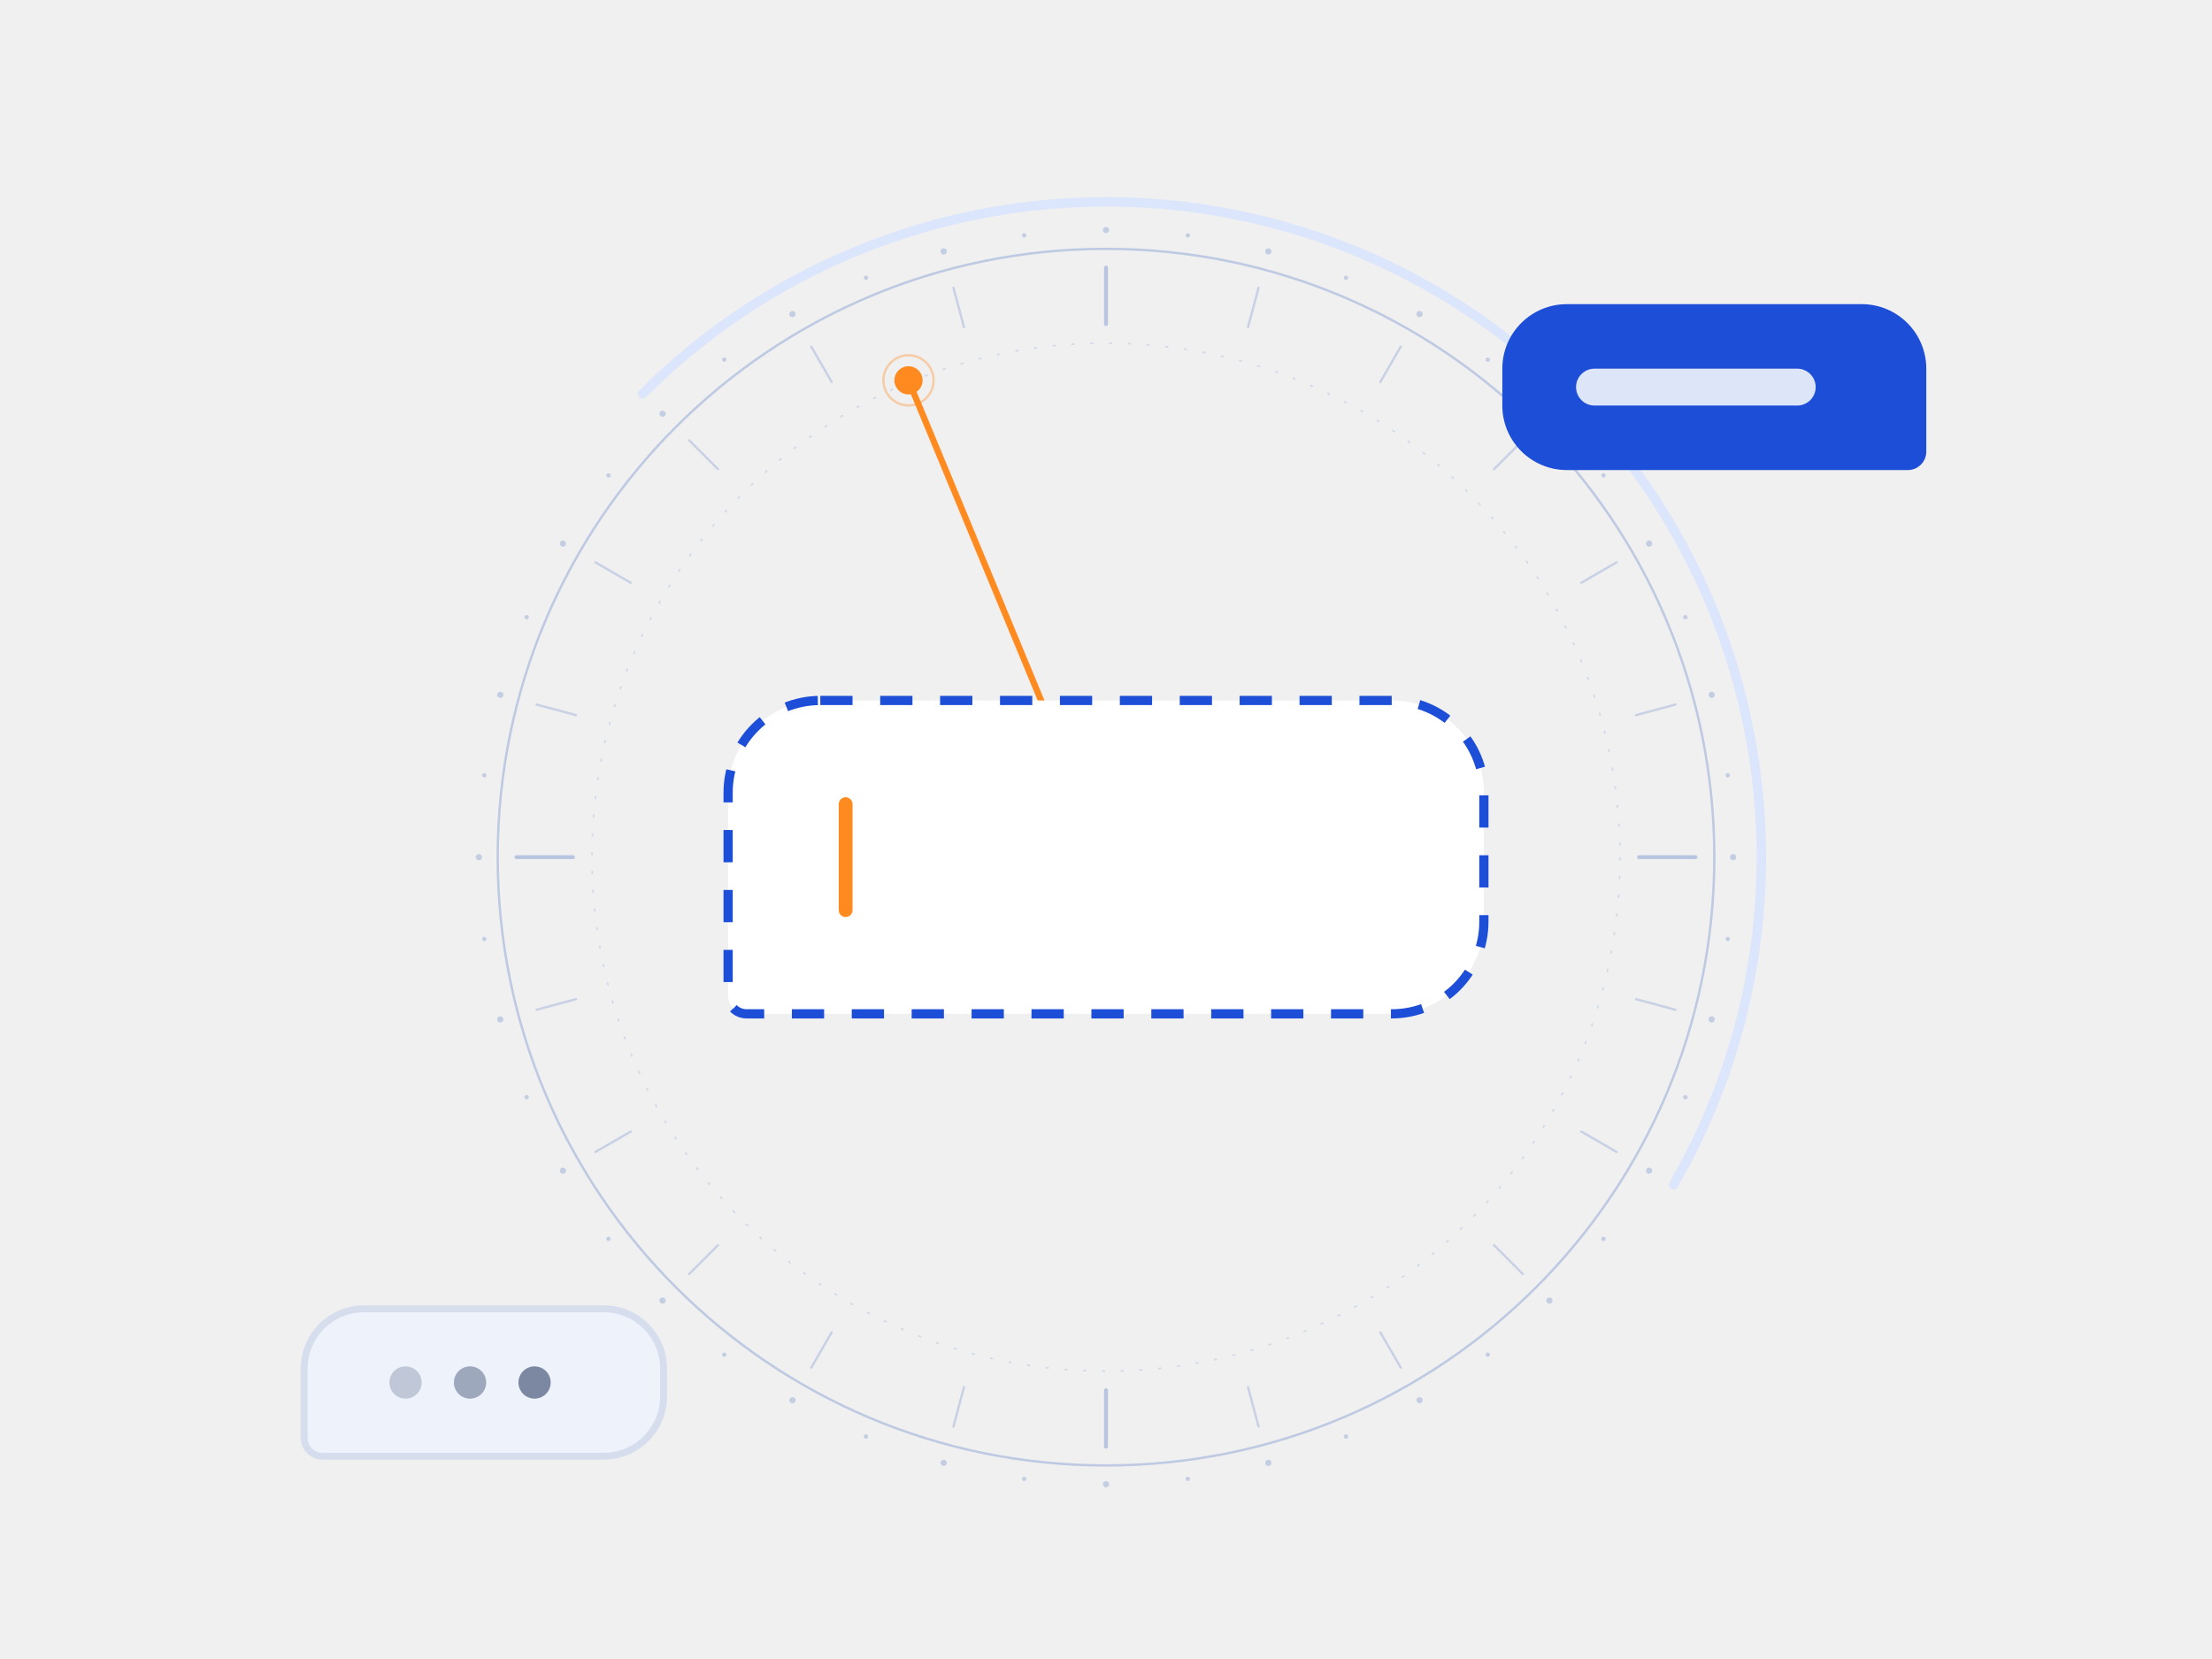
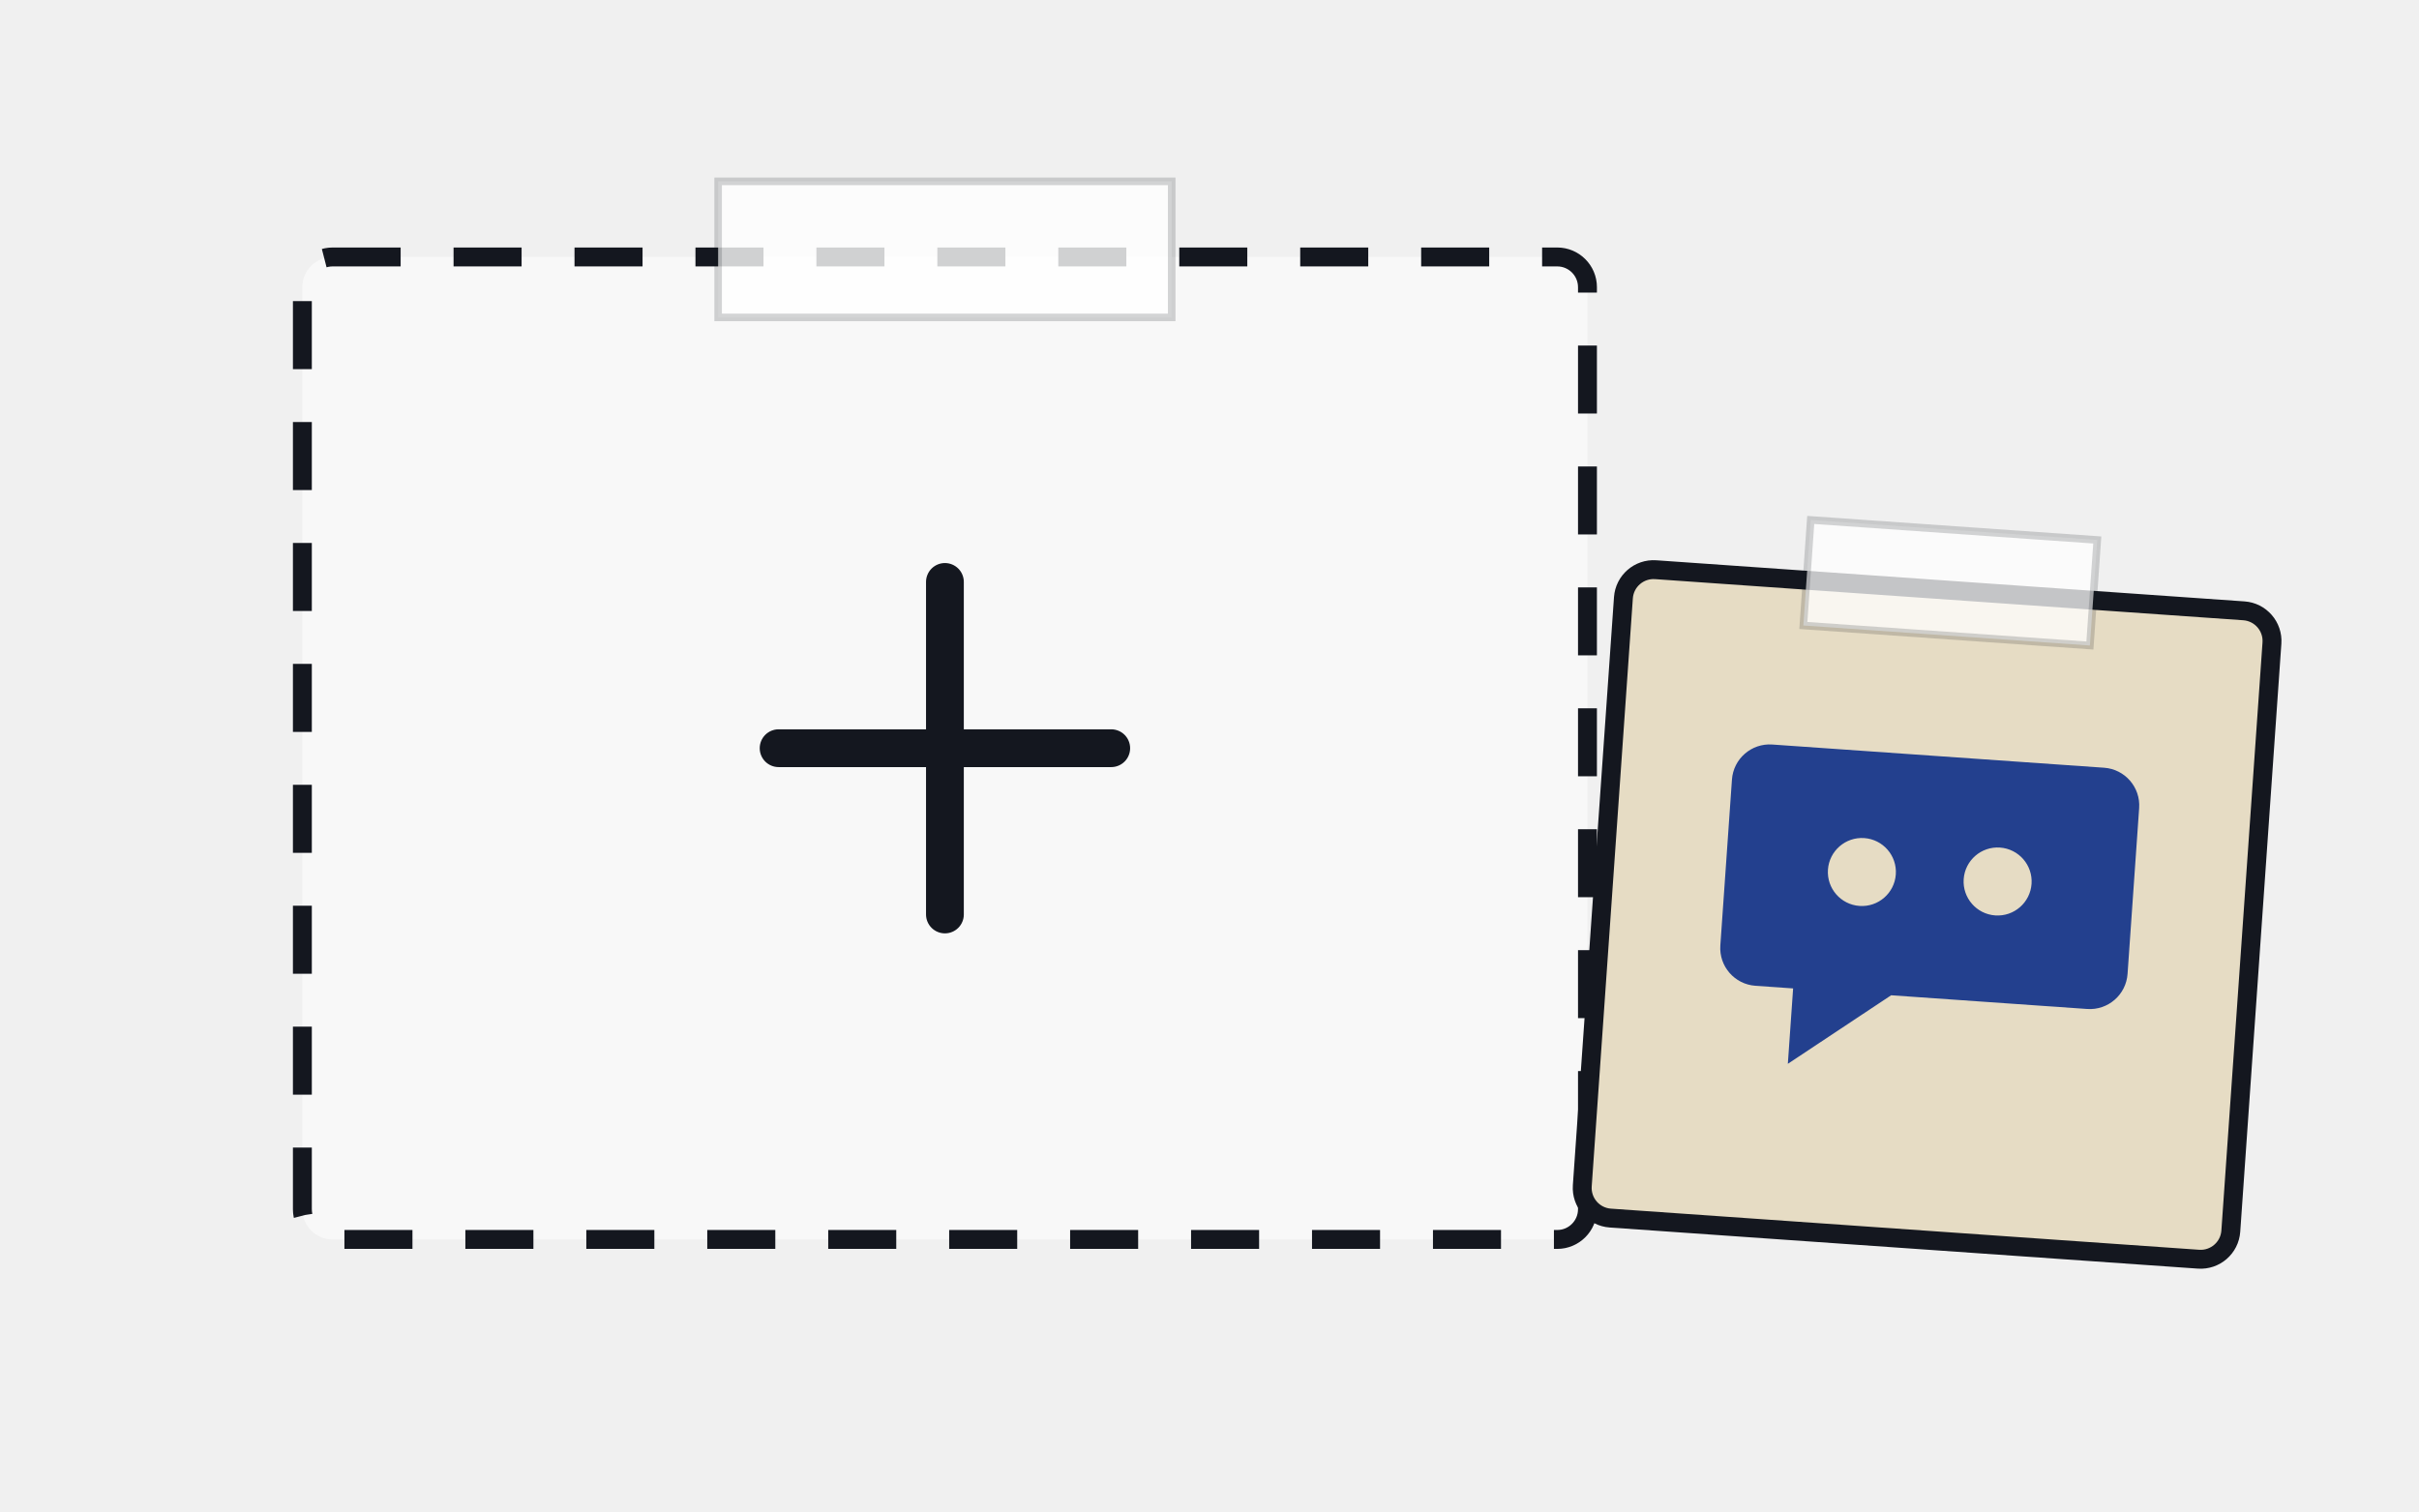
- <svg xmlns="http://www.w3.org/2000/svg" viewBox="0 0 480 360" width="480" height="360" role="img" aria-label="">
-   <circle cx="240" cy="186" r="132" fill="none" stroke="#B8C5E0" stroke-opacity="0.9" stroke-width="0.51" />
-   <circle cx="240" cy="186" r="111.54" fill="none" stroke="#B8C5E0" stroke-opacity="0.54" stroke-width="0.34" stroke-dasharray="0.68 3.4" />
-   <path d="M139.45,85.45 A142.2,142.2 0 0 1 363.15,257.1" fill="none" stroke="#DBE5FB" stroke-opacity="1" stroke-width="2.04" stroke-linecap="round" />
-   <line x1="240" y1="70.32" x2="240" y2="58.08" stroke="#B8C5E0" stroke-opacity="1" stroke-width="0.85" stroke-linecap="round" />
-   <line x1="270.82" y1="70.98" x2="273.11" y2="62.44" stroke="#B8C5E0" stroke-opacity="0.7" stroke-width="0.51" stroke-linecap="round" />
-   <line x1="299.54" y1="82.87" x2="303.96" y2="75.22" stroke="#B8C5E0" stroke-opacity="0.7" stroke-width="0.51" stroke-linecap="round" />
-   <line x1="324.2" y1="101.8" x2="330.45" y2="95.55" stroke="#B8C5E0" stroke-opacity="0.7" stroke-width="0.51" stroke-linecap="round" />
-   <line x1="343.13" y1="126.46" x2="350.78" y2="122.04" stroke="#B8C5E0" stroke-opacity="0.7" stroke-width="0.51" stroke-linecap="round" />
-   <line x1="355.02" y1="155.18" x2="363.56" y2="152.89" stroke="#B8C5E0" stroke-opacity="0.7" stroke-width="0.51" stroke-linecap="round" />
-   <line x1="355.68" y1="186" x2="367.92" y2="186" stroke="#B8C5E0" stroke-opacity="1" stroke-width="0.85" stroke-linecap="round" />
-   <line x1="355.02" y1="216.82" x2="363.56" y2="219.11" stroke="#B8C5E0" stroke-opacity="0.7" stroke-width="0.51" stroke-linecap="round" />
-   <line x1="343.13" y1="245.54" x2="350.78" y2="249.96" stroke="#B8C5E0" stroke-opacity="0.7" stroke-width="0.51" stroke-linecap="round" />
-   <line x1="324.2" y1="270.2" x2="330.45" y2="276.45" stroke="#B8C5E0" stroke-opacity="0.7" stroke-width="0.51" stroke-linecap="round" />
-   <line x1="299.54" y1="289.13" x2="303.96" y2="296.78" stroke="#B8C5E0" stroke-opacity="0.7" stroke-width="0.51" stroke-linecap="round" />
-   <line x1="270.82" y1="301.02" x2="273.11" y2="309.56" stroke="#B8C5E0" stroke-opacity="0.7" stroke-width="0.51" stroke-linecap="round" />
-   <line x1="240" y1="301.68" x2="240" y2="313.92" stroke="#B8C5E0" stroke-opacity="1" stroke-width="0.85" stroke-linecap="round" />
-   <line x1="209.18" y1="301.02" x2="206.89" y2="309.56" stroke="#B8C5E0" stroke-opacity="0.7" stroke-width="0.51" stroke-linecap="round" />
-   <line x1="180.46" y1="289.13" x2="176.04" y2="296.78" stroke="#B8C5E0" stroke-opacity="0.7" stroke-width="0.51" stroke-linecap="round" />
-   <line x1="155.8" y1="270.2" x2="149.55" y2="276.45" stroke="#B8C5E0" stroke-opacity="0.7" stroke-width="0.51" stroke-linecap="round" />
-   <line x1="136.87" y1="245.54" x2="129.22" y2="249.96" stroke="#B8C5E0" stroke-opacity="0.7" stroke-width="0.51" stroke-linecap="round" />
-   <line x1="124.98" y1="216.82" x2="116.44" y2="219.11" stroke="#B8C5E0" stroke-opacity="0.7" stroke-width="0.51" stroke-linecap="round" />
-   <line x1="124.32" y1="186" x2="112.08" y2="186" stroke="#B8C5E0" stroke-opacity="1" stroke-width="0.85" stroke-linecap="round" />
-   <line x1="124.98" y1="155.18" x2="116.44" y2="152.89" stroke="#B8C5E0" stroke-opacity="0.7" stroke-width="0.51" stroke-linecap="round" />
-   <line x1="136.87" y1="126.46" x2="129.22" y2="122.04" stroke="#B8C5E0" stroke-opacity="0.7" stroke-width="0.51" stroke-linecap="round" />
-   <line x1="155.8" y1="101.8" x2="149.55" y2="95.55" stroke="#B8C5E0" stroke-opacity="0.7" stroke-width="0.51" stroke-linecap="round" />
-   <line x1="180.46" y1="82.87" x2="176.04" y2="75.22" stroke="#B8C5E0" stroke-opacity="0.7" stroke-width="0.51" stroke-linecap="round" />
-   <line x1="209.18" y1="70.98" x2="206.89" y2="62.44" stroke="#B8C5E0" stroke-opacity="0.7" stroke-width="0.51" stroke-linecap="round" />
-   <circle cx="240" cy="49.92" r="0.68" fill="#B8C5E0" fill-opacity="0.8" />
-   <circle cx="257.76" cy="51.08" r="0.476" fill="#B8C5E0" fill-opacity="0.8" />
-   <circle cx="275.22" cy="54.56" r="0.68" fill="#B8C5E0" fill-opacity="0.8" />
-   <circle cx="292.08" cy="60.28" r="0.476" fill="#B8C5E0" fill-opacity="0.8" />
-   <circle cx="308.04" cy="68.15" r="0.68" fill="#B8C5E0" fill-opacity="0.8" />
-   <circle cx="322.84" cy="78.04" r="0.476" fill="#B8C5E0" fill-opacity="0.8" />
-   <circle cx="336.22" cy="89.78" r="0.68" fill="#B8C5E0" fill-opacity="0.8" />
-   <circle cx="347.96" cy="103.16" r="0.476" fill="#B8C5E0" fill-opacity="0.8" />
-   <circle cx="357.85" cy="117.96" r="0.68" fill="#B8C5E0" fill-opacity="0.8" />
-   <circle cx="365.72" cy="133.92" r="0.476" fill="#B8C5E0" fill-opacity="0.8" />
-   <circle cx="371.44" cy="150.78" r="0.68" fill="#B8C5E0" fill-opacity="0.8" />
-   <circle cx="374.92" cy="168.24" r="0.476" fill="#B8C5E0" fill-opacity="0.8" />
-   <circle cx="376.08" cy="186" r="0.68" fill="#B8C5E0" fill-opacity="0.8" />
-   <circle cx="374.92" cy="203.76" r="0.476" fill="#B8C5E0" fill-opacity="0.8" />
-   <circle cx="371.44" cy="221.22" r="0.68" fill="#B8C5E0" fill-opacity="0.8" />
-   <circle cx="365.72" cy="238.08" r="0.476" fill="#B8C5E0" fill-opacity="0.8" />
-   <circle cx="357.85" cy="254.04" r="0.68" fill="#B8C5E0" fill-opacity="0.8" />
-   <circle cx="347.96" cy="268.84" r="0.476" fill="#B8C5E0" fill-opacity="0.8" />
-   <circle cx="336.22" cy="282.22" r="0.68" fill="#B8C5E0" fill-opacity="0.8" />
-   <circle cx="322.84" cy="293.96" r="0.476" fill="#B8C5E0" fill-opacity="0.8" />
-   <circle cx="308.04" cy="303.85" r="0.68" fill="#B8C5E0" fill-opacity="0.8" />
-   <circle cx="292.08" cy="311.72" r="0.476" fill="#B8C5E0" fill-opacity="0.8" />
-   <circle cx="275.22" cy="317.44" r="0.68" fill="#B8C5E0" fill-opacity="0.8" />
-   <circle cx="257.76" cy="320.92" r="0.476" fill="#B8C5E0" fill-opacity="0.8" />
-   <circle cx="240" cy="322.08" r="0.68" fill="#B8C5E0" fill-opacity="0.8" />
-   <circle cx="222.24" cy="320.92" r="0.476" fill="#B8C5E0" fill-opacity="0.8" />
-   <circle cx="204.78" cy="317.44" r="0.68" fill="#B8C5E0" fill-opacity="0.8" />
-   <circle cx="187.92" cy="311.72" r="0.476" fill="#B8C5E0" fill-opacity="0.8" />
-   <circle cx="171.96" cy="303.85" r="0.68" fill="#B8C5E0" fill-opacity="0.8" />
-   <circle cx="157.16" cy="293.96" r="0.476" fill="#B8C5E0" fill-opacity="0.8" />
-   <circle cx="143.78" cy="282.22" r="0.68" fill="#B8C5E0" fill-opacity="0.8" />
-   <circle cx="132.04" cy="268.84" r="0.476" fill="#B8C5E0" fill-opacity="0.8" />
-   <circle cx="122.15" cy="254.04" r="0.68" fill="#B8C5E0" fill-opacity="0.8" />
-   <circle cx="114.28" cy="238.08" r="0.476" fill="#B8C5E0" fill-opacity="0.8" />
-   <circle cx="108.56" cy="221.22" r="0.68" fill="#B8C5E0" fill-opacity="0.8" />
-   <circle cx="105.08" cy="203.76" r="0.476" fill="#B8C5E0" fill-opacity="0.8" />
-   <circle cx="103.92" cy="186" r="0.68" fill="#B8C5E0" fill-opacity="0.8" />
-   <circle cx="105.08" cy="168.24" r="0.476" fill="#B8C5E0" fill-opacity="0.8" />
-   <circle cx="108.56" cy="150.78" r="0.68" fill="#B8C5E0" fill-opacity="0.8" />
-   <circle cx="114.28" cy="133.92" r="0.476" fill="#B8C5E0" fill-opacity="0.8" />
-   <circle cx="122.15" cy="117.96" r="0.68" fill="#B8C5E0" fill-opacity="0.8" />
-   <circle cx="132.04" cy="103.16" r="0.476" fill="#B8C5E0" fill-opacity="0.8" />
-   <circle cx="143.78" cy="89.78" r="0.68" fill="#B8C5E0" fill-opacity="0.8" />
-   <circle cx="157.16" cy="78.04" r="0.476" fill="#B8C5E0" fill-opacity="0.8" />
-   <circle cx="171.96" cy="68.15" r="0.68" fill="#B8C5E0" fill-opacity="0.8" />
-   <circle cx="187.92" cy="60.28" r="0.476" fill="#B8C5E0" fill-opacity="0.8" />
-   <circle cx="204.78" cy="54.56" r="0.68" fill="#B8C5E0" fill-opacity="0.8" />
-   <circle cx="222.24" cy="51.08" r="0.476" fill="#B8C5E0" fill-opacity="0.8" />
-   <line x1="240" y1="186" x2="197.14" y2="82.53" stroke="#FF8A1F" stroke-width="1.36" stroke-linecap="round" />
-   <circle cx="197.14" cy="82.53" r="3.06" fill="#FF8A1F" />
-   <circle cx="197.14" cy="82.53" r="5.44" fill="none" stroke="#FF8A1F" stroke-opacity="0.35" stroke-width="0.51" />
-   <path d="M178,152 H302 A20,20 0 0 1 322,172 V200 A20,20 0 0 1 302,220 H162 A4,4 0 0 1 158,216 V172 A20,20 0 0 1 178,152 Z" fill="#FFFFFF" stroke="#1D4ED8" stroke-width="2" stroke-dasharray="7 6" />
-   <rect x="182" y="173" width="3" height="26" rx="1.5" fill="#FF8A1F" />
-   <path d="M340,66 H404 A14,14 0 0 1 418,80 V98 A4,4 0 0 1 414,102 H340 A14,14 0 0 1 326,88 V80 A14,14 0 0 1 340,66 Z" fill="#1D4ED8" />
-   <rect x="342" y="80" width="52" height="8" rx="4" fill="#FFFFFF" opacity="0.85" />
-   <path d="M79,284 H131 A13,13 0 0 1 144,297 V303 A13,13 0 0 1 131,316 H70 A4,4 0 0 1 66,312 V297 A13,13 0 0 1 79,284 Z" fill="#EEF2FB" stroke="#D6DEEE" stroke-width="1.5" />
-   <circle cx="88" cy="300" r="3.5" fill="#0B1F4B" fill-opacity="0.2" />
-   <circle cx="102" cy="300" r="3.5" fill="#0B1F4B" fill-opacity="0.35" />
-   <circle cx="116" cy="300" r="3.5" fill="#0B1F4B" fill-opacity="0.5" />
+ <svg xmlns="http://www.w3.org/2000/svg" viewBox="0 0 320 200" role="presentation">
+   <rect x="40" y="34" width="170" height="130" rx="4" fill="#ffffff" fill-opacity="0.55" stroke="#14171f" stroke-width="2.5" stroke-dasharray="9 7" />
+   <rect x="95" y="24" width="60" height="18" fill="#ffffff" fill-opacity="0.8" stroke="#14171f" stroke-opacity="0.18" />
+   <path d="M103 99h44M125 77v44" stroke="#14171f" stroke-width="5" stroke-linecap="round" />
+   <g transform="rotate(4 255 120)">
+     <rect x="212" y="78" width="86" height="86" rx="4" fill="#e6dcc4" stroke="#14171f" stroke-width="2.5" />
+     <rect x="236" y="70" width="38" height="14" fill="#ffffff" fill-opacity="0.75" stroke="#14171f" stroke-opacity="0.18" />
+     <path d="M233 100h44a5 5 0 0 1 5 5v22a5 5 0 0 1-5 5h-26l-13 10v-10h-5a5 5 0 0 1-5-5v-22a5 5 0 0 1 5-5z" fill="#23408e" />
+     <circle cx="246" cy="116" r="4.5" fill="#e6dcc4" />
+     <circle cx="264" cy="116" r="4.5" fill="#e6dcc4" />
+   </g>
</svg>
